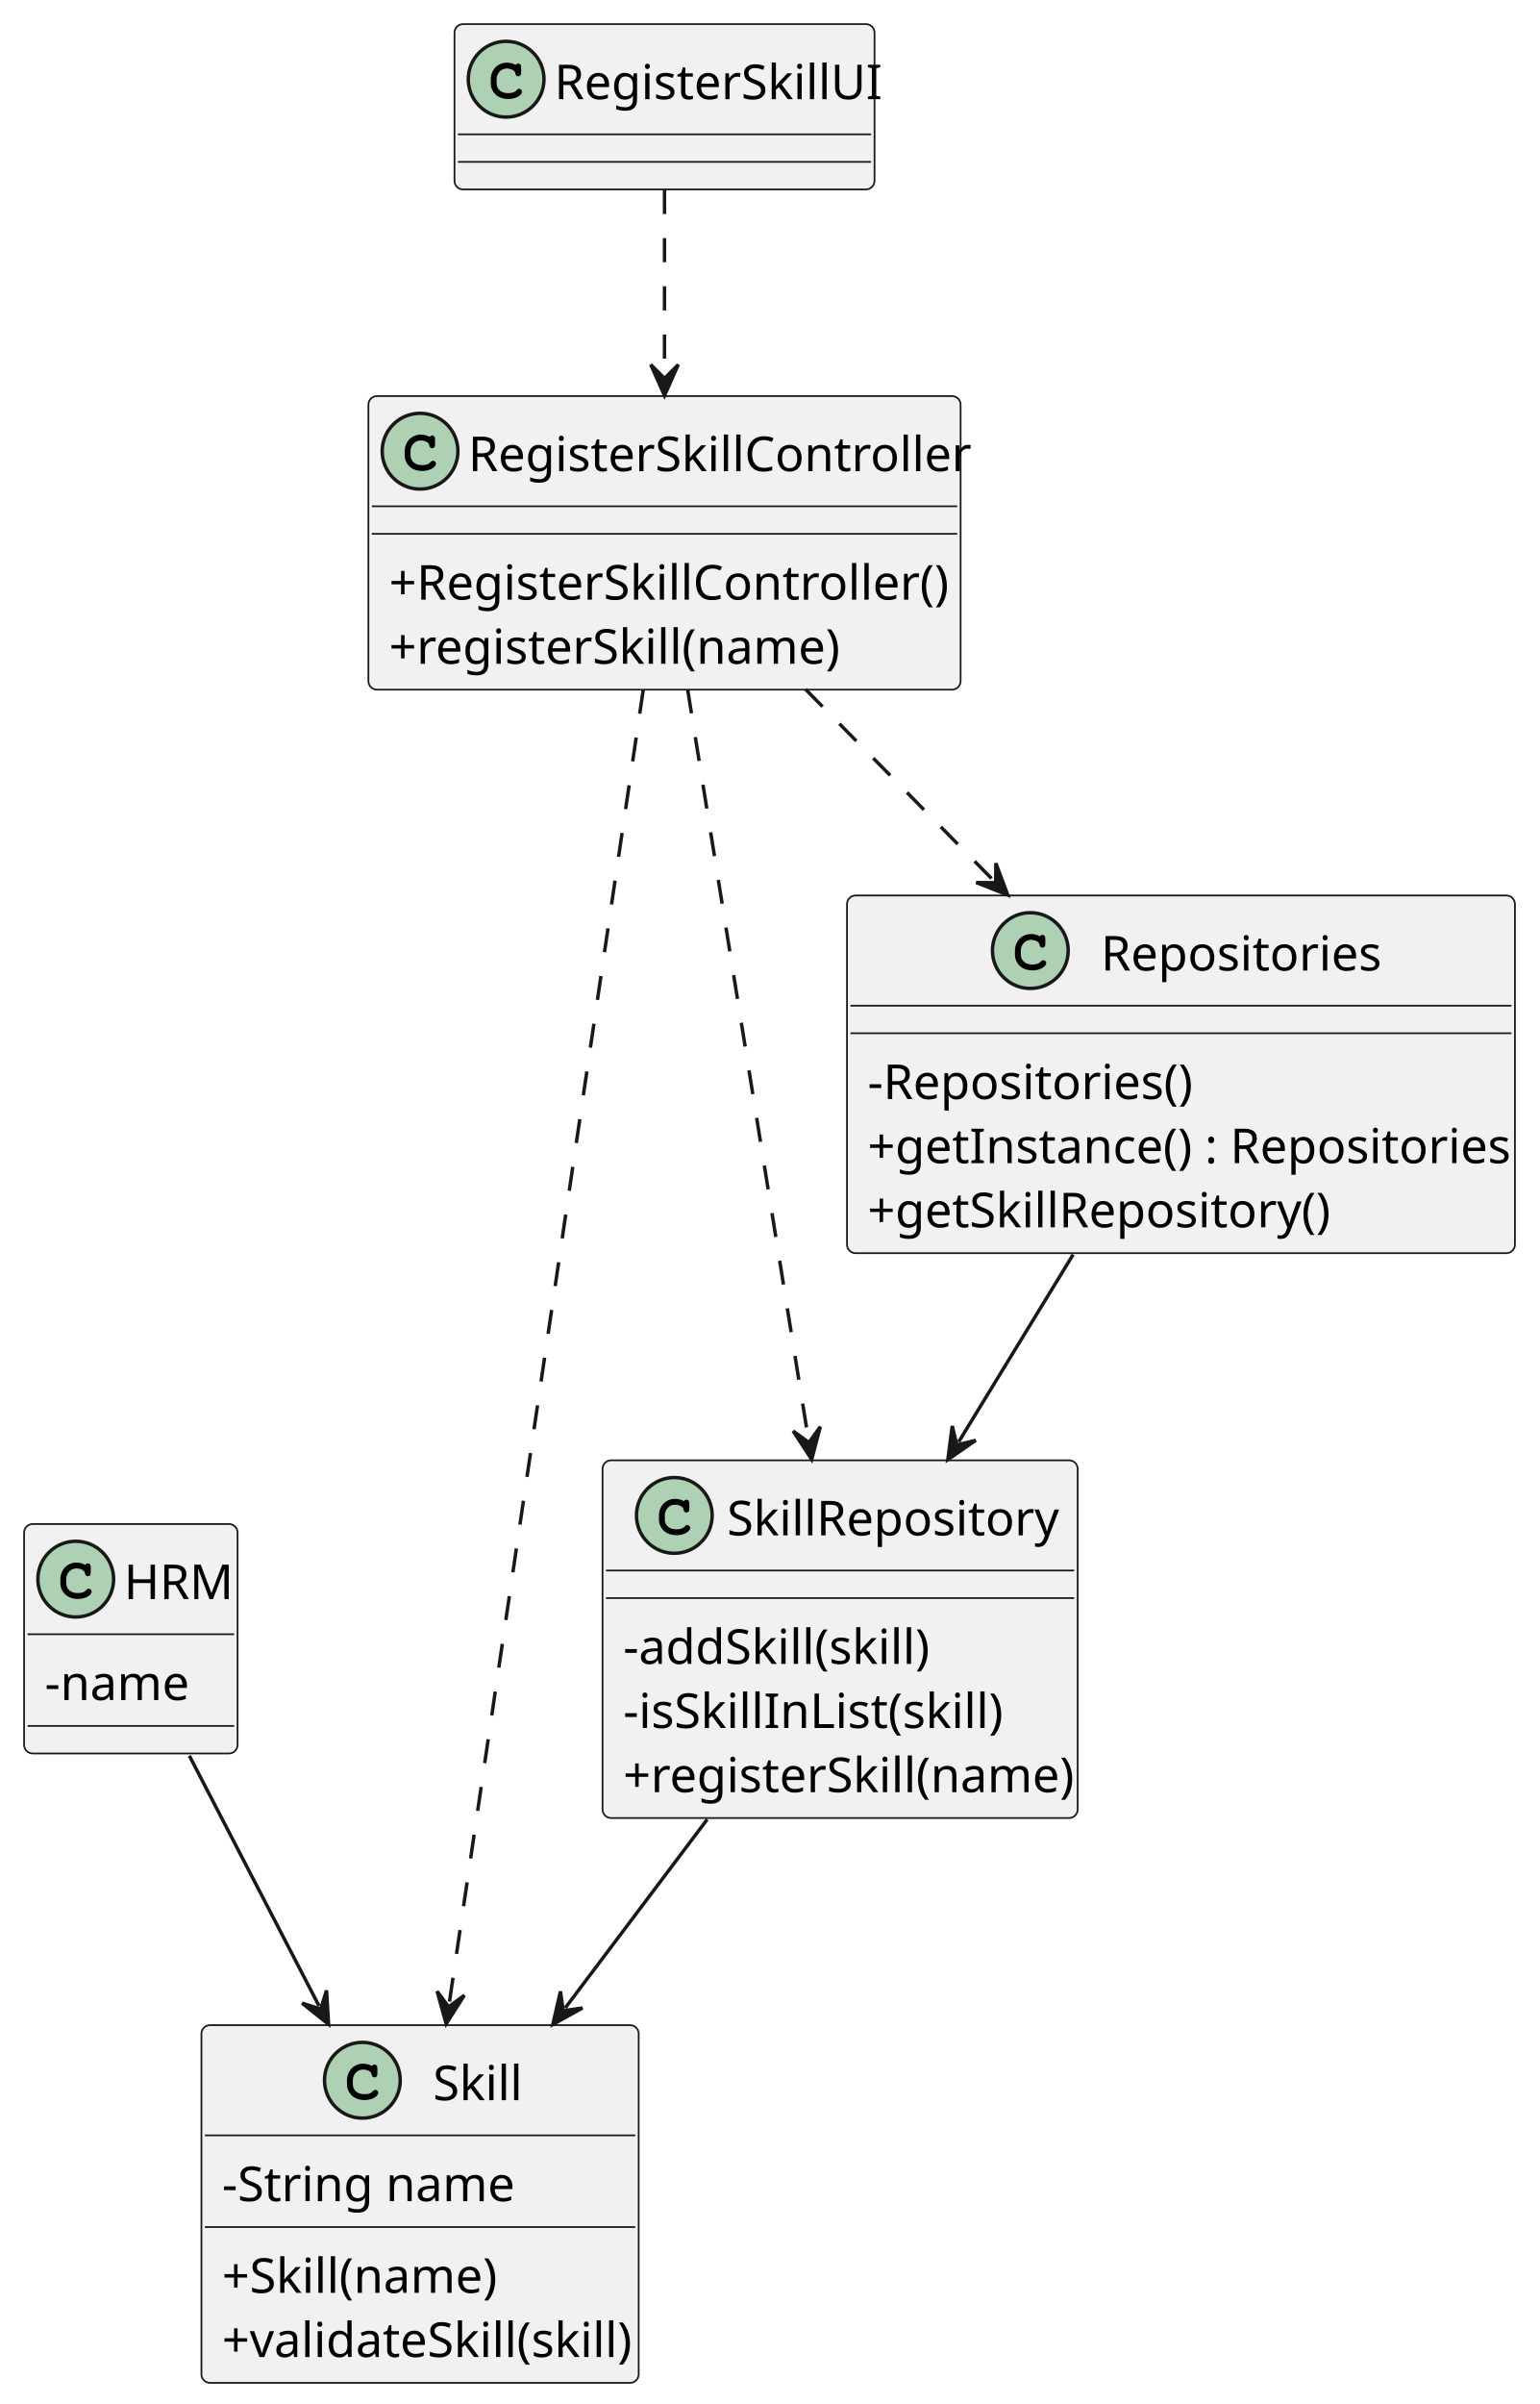
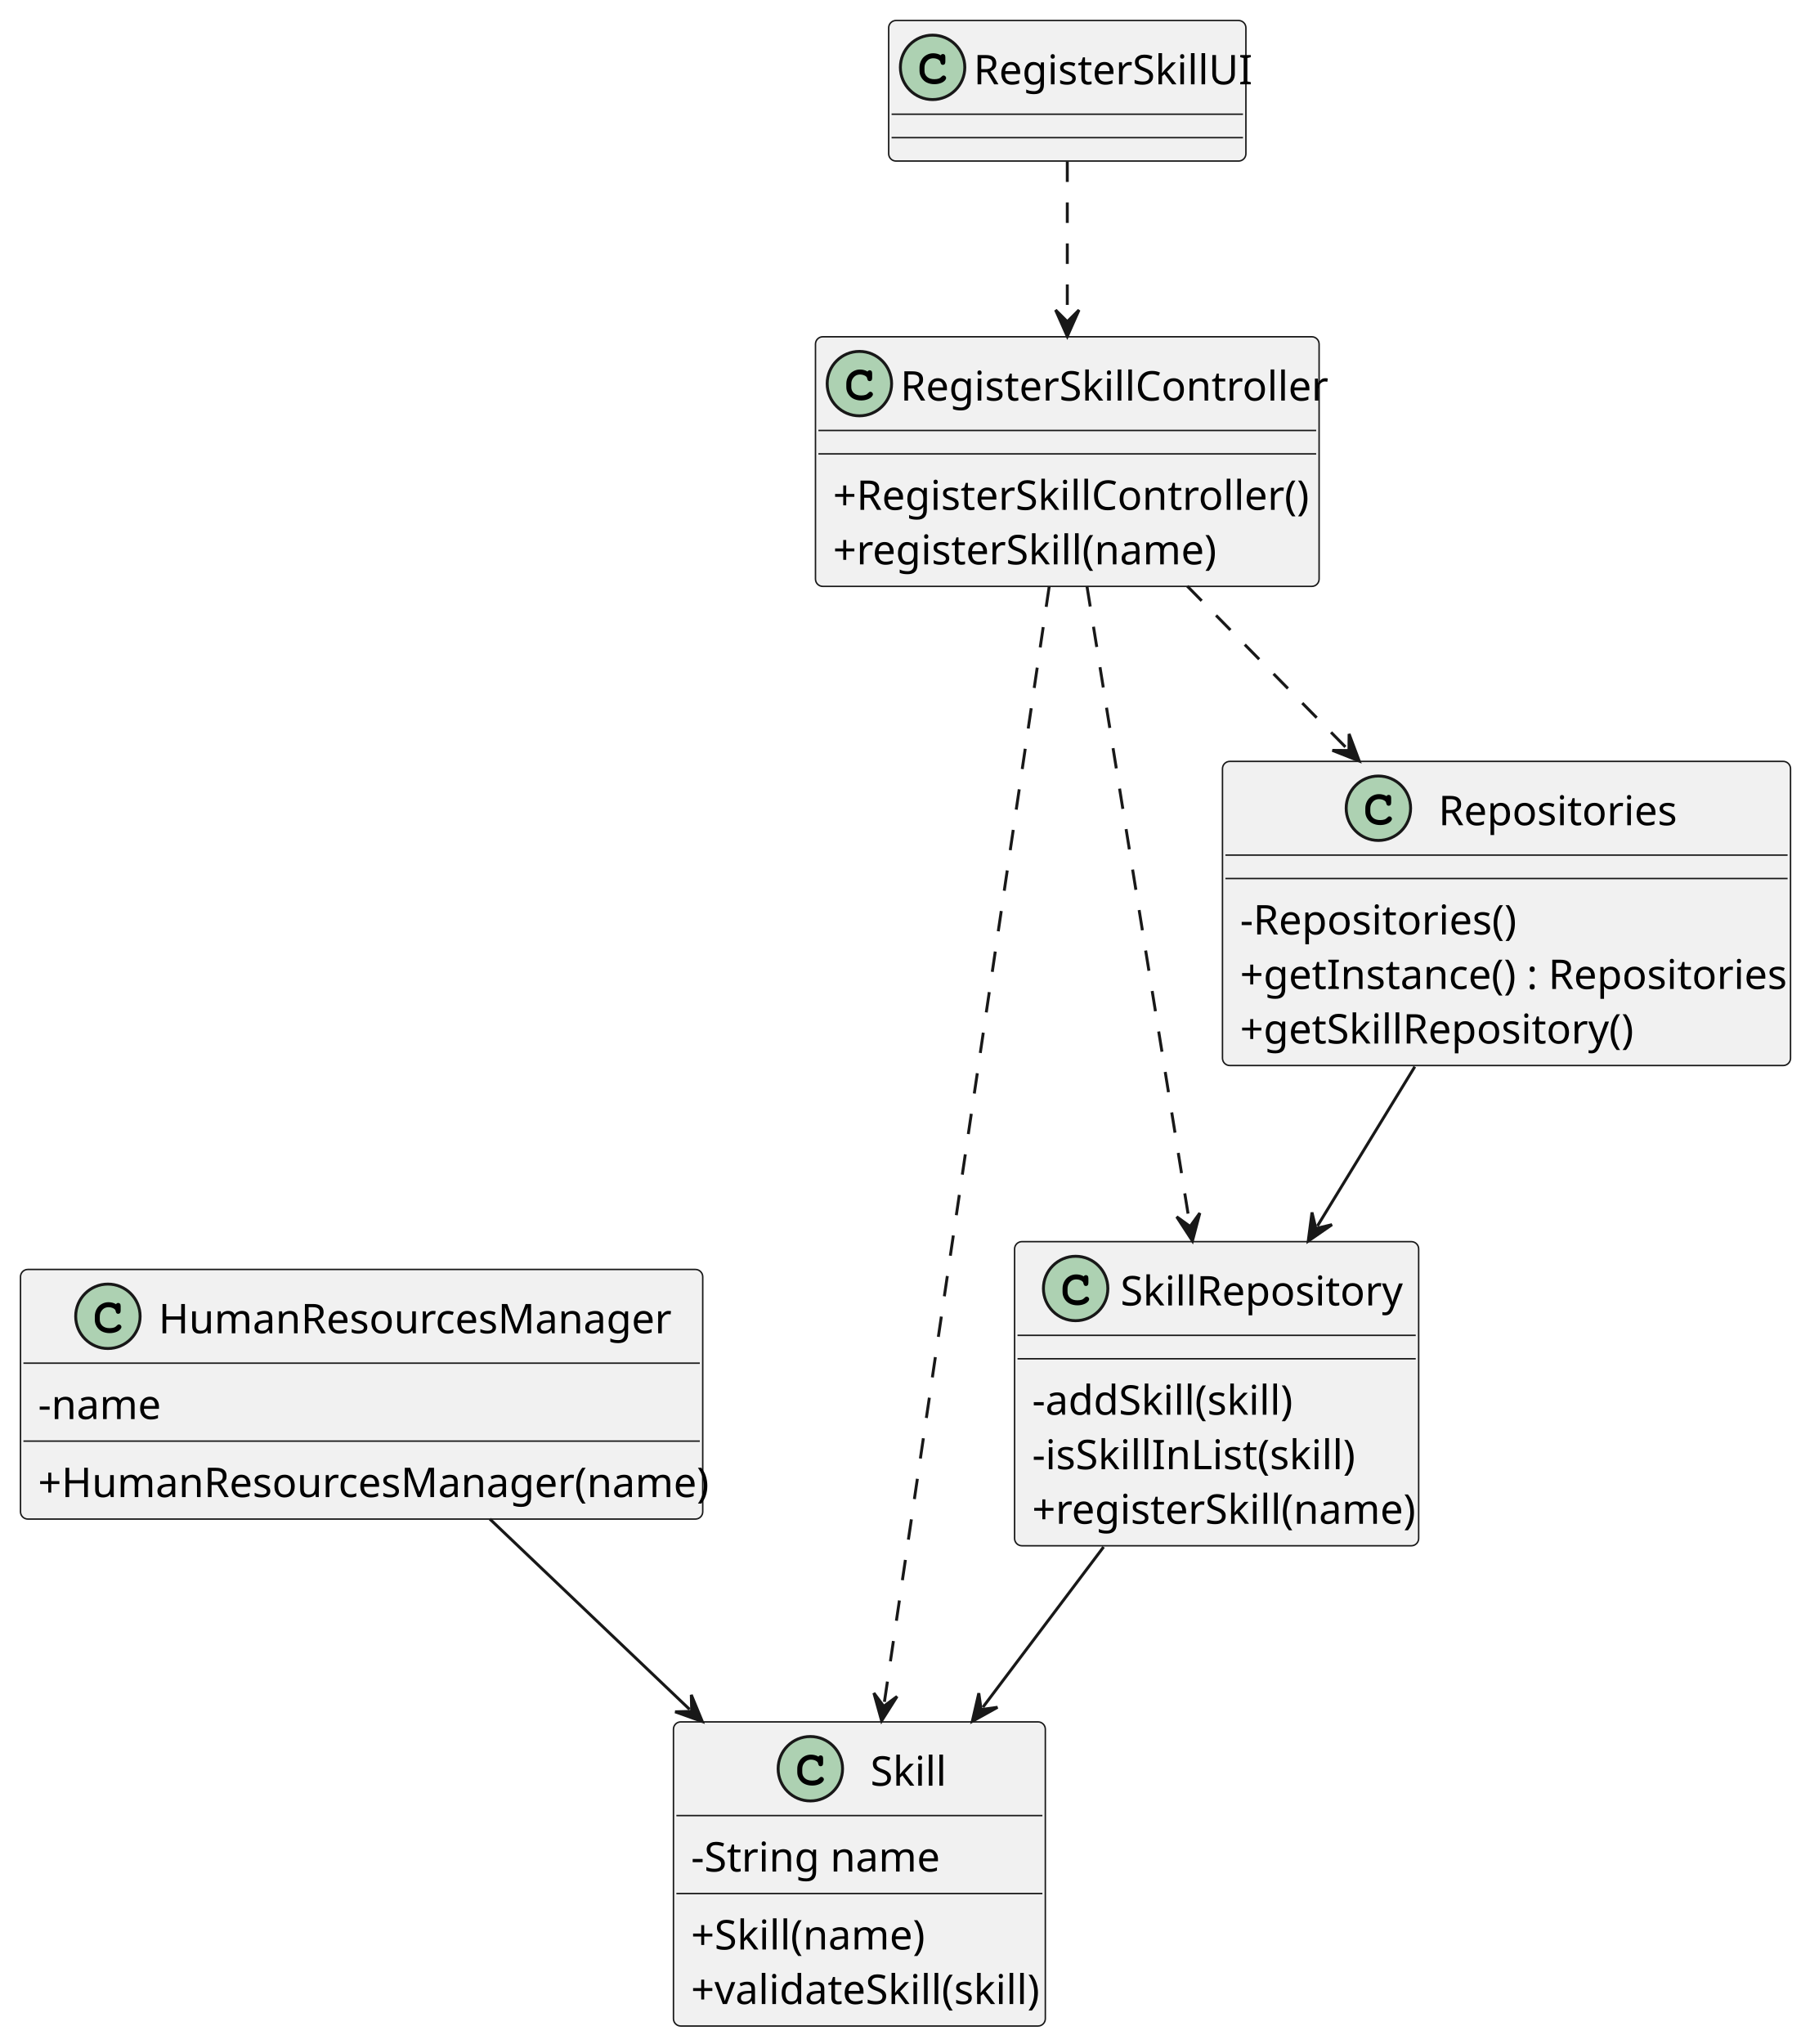
- <svg xmlns="http://www.w3.org/2000/svg" contentStyleType="text/css" height="698px" preserveAspectRatio="none" style="width:447px;height:698px;background:#FFFFFF;" version="1.1" viewBox="0 0 447 698" width="447px" zoomAndPan="magnify">
+ <svg xmlns="http://www.w3.org/2000/svg" contentStyleType="text/css" height="698px" preserveAspectRatio="none" style="width:618px;height:698px;background:#FFFFFF;" version="1.1" viewBox="0 0 618 698" width="618px" zoomAndPan="magnify">
  <defs />
  <g>
    <g id="elem_Skill">
-       <rect codeLine="9" fill="#F1F1F1" height="103.863" id="Skill" rx="2.5" ry="2.5" style="stroke:#181818;stroke-width:0.5;" width="127" x="58.5" y="588" />
-       <ellipse cx="105.25" cy="604" fill="#ADD1B2" rx="11" ry="11" style="stroke:#181818;stroke-width:1.0;" />
-       <path d="M108.016,599.875 Q108.172,599.656 108.359,599.547 Q108.547,599.438 108.766,599.438 Q109.141,599.438 109.375,599.703 Q109.609,599.953 109.609,600.562 L109.609,602.016 Q109.609,602.625 109.375,602.891 Q109.141,603.156 108.766,603.156 Q108.422,603.156 108.219,602.953 Q108.016,602.766 107.906,602.25 Q107.859,601.891 107.672,601.703 Q107.344,601.328 106.734,601.109 Q106.125,600.891 105.5,600.891 Q104.734,600.891 104.094,601.219 Q103.469,601.547 102.969,602.297 Q102.484,603.047 102.484,604.078 L102.484,605.172 Q102.484,606.406 103.375,607.234 Q104.266,608.047 105.859,608.047 Q106.797,608.047 107.453,607.797 Q107.844,607.641 108.266,607.203 Q108.531,606.938 108.672,606.859 Q108.828,606.781 109.031,606.781 Q109.359,606.781 109.609,607.047 Q109.875,607.297 109.875,607.641 Q109.875,607.984 109.531,608.391 Q109.031,608.969 108.234,609.297 Q107.156,609.75 105.859,609.75 Q104.344,609.75 103.141,609.125 Q102.156,608.625 101.469,607.562 Q100.781,606.484 100.781,605.203 L100.781,604.047 Q100.781,602.719 101.391,601.578 Q102.016,600.422 103.109,599.812 Q104.203,599.188 105.438,599.188 Q106.172,599.188 106.812,599.359 Q107.469,599.516 108.016,599.875 Z " fill="#000000" />
-       <text fill="#000000" font-family="sans-serif" font-size="14" lengthAdjust="spacing" textLength="25" x="125.75" y="609.797">Skill</text>
-       <line style="stroke:#181818;stroke-width:0.5;" x1="59.5" x2="184.5" y1="620" y2="620" />
-       <text fill="#000000" font-family="sans-serif" font-size="14" lengthAdjust="spacing" textLength="81" x="64.5" y="639.107">-String name</text>
-       <line style="stroke:#181818;stroke-width:0.5;" x1="59.5" x2="184.5" y1="646.621" y2="646.621" />
-       <text fill="#000000" font-family="sans-serif" font-size="14" lengthAdjust="spacing" textLength="78" x="64.5" y="665.729">+Skill(name)</text>
-       <text fill="#000000" font-family="sans-serif" font-size="14" lengthAdjust="spacing" textLength="115" x="64.5" y="684.35">+validateSkill(skill)</text>
+       <rect codeLine="9" fill="#F1F1F1" height="103.863" id="Skill" rx="2.5" ry="2.5" style="stroke:#181818;stroke-width:0.5;" width="127" x="230" y="588" />
+       <ellipse cx="276.75" cy="604" fill="#ADD1B2" rx="11" ry="11" style="stroke:#181818;stroke-width:1.0;" />
+       <path d="M279.516,599.875 Q279.672,599.656 279.859,599.547 Q280.047,599.438 280.266,599.438 Q280.641,599.438 280.875,599.703 Q281.109,599.953 281.109,600.562 L281.109,602.016 Q281.109,602.625 280.875,602.891 Q280.641,603.156 280.266,603.156 Q279.922,603.156 279.719,602.953 Q279.516,602.766 279.406,602.25 Q279.359,601.891 279.172,601.703 Q278.844,601.328 278.234,601.109 Q277.625,600.891 277,600.891 Q276.234,600.891 275.594,601.219 Q274.969,601.547 274.469,602.297 Q273.984,603.047 273.984,604.078 L273.984,605.172 Q273.984,606.406 274.875,607.234 Q275.766,608.047 277.359,608.047 Q278.297,608.047 278.953,607.797 Q279.344,607.641 279.766,607.203 Q280.031,606.938 280.172,606.859 Q280.328,606.781 280.531,606.781 Q280.859,606.781 281.109,607.047 Q281.375,607.297 281.375,607.641 Q281.375,607.984 281.031,608.391 Q280.531,608.969 279.734,609.297 Q278.656,609.75 277.359,609.75 Q275.844,609.75 274.641,609.125 Q273.656,608.625 272.969,607.562 Q272.281,606.484 272.281,605.203 L272.281,604.047 Q272.281,602.719 272.891,601.578 Q273.516,600.422 274.609,599.812 Q275.703,599.188 276.938,599.188 Q277.672,599.188 278.312,599.359 Q278.969,599.516 279.516,599.875 Z " fill="#000000" />
+       <text fill="#000000" font-family="sans-serif" font-size="14" lengthAdjust="spacing" textLength="25" x="297.25" y="609.797">Skill</text>
+       <line style="stroke:#181818;stroke-width:0.5;" x1="231" x2="356" y1="620" y2="620" />
+       <text fill="#000000" font-family="sans-serif" font-size="14" lengthAdjust="spacing" textLength="81" x="236" y="639.107">-String name</text>
+       <line style="stroke:#181818;stroke-width:0.5;" x1="231" x2="356" y1="646.621" y2="646.621" />
+       <text fill="#000000" font-family="sans-serif" font-size="14" lengthAdjust="spacing" textLength="78" x="236" y="665.729">+Skill(name)</text>
+       <text fill="#000000" font-family="sans-serif" font-size="14" lengthAdjust="spacing" textLength="115" x="236" y="684.35">+validateSkill(skill)</text>
    </g>
-     <g id="elem_HRM">
-       <rect codeLine="16" fill="#F1F1F1" height="66.621" id="HRM" rx="2.5" ry="2.5" style="stroke:#181818;stroke-width:0.5;" width="62" x="7" y="442.5" />
-       <ellipse cx="22" cy="458.5" fill="#ADD1B2" rx="11" ry="11" style="stroke:#181818;stroke-width:1.0;" />
-       <path d="M24.766,454.375 Q24.922,454.156 25.109,454.047 Q25.297,453.938 25.516,453.938 Q25.891,453.938 26.125,454.203 Q26.359,454.453 26.359,455.062 L26.359,456.516 Q26.359,457.125 26.125,457.391 Q25.891,457.656 25.516,457.656 Q25.172,457.656 24.969,457.453 Q24.766,457.266 24.656,456.75 Q24.609,456.391 24.422,456.203 Q24.094,455.828 23.484,455.609 Q22.875,455.391 22.25,455.391 Q21.484,455.391 20.844,455.719 Q20.219,456.047 19.719,456.797 Q19.234,457.547 19.234,458.578 L19.234,459.672 Q19.234,460.906 20.125,461.734 Q21.016,462.547 22.609,462.547 Q23.547,462.547 24.203,462.297 Q24.594,462.141 25.016,461.703 Q25.281,461.438 25.422,461.359 Q25.578,461.281 25.781,461.281 Q26.109,461.281 26.359,461.547 Q26.625,461.797 26.625,462.141 Q26.625,462.484 26.281,462.891 Q25.781,463.469 24.984,463.797 Q23.906,464.25 22.609,464.25 Q21.094,464.25 19.891,463.625 Q18.906,463.125 18.219,462.062 Q17.531,460.984 17.531,459.703 L17.531,458.547 Q17.531,457.219 18.141,456.078 Q18.766,454.922 19.859,454.312 Q20.953,453.688 22.188,453.688 Q22.922,453.688 23.562,453.859 Q24.219,454.016 24.766,454.375 Z " fill="#000000" />
-       <text fill="#000000" font-family="sans-serif" font-size="14" lengthAdjust="spacing" textLength="30" x="36" y="464.297">HRM</text>
-       <line style="stroke:#181818;stroke-width:0.5;" x1="8" x2="68" y1="474.5" y2="474.5" />
-       <text fill="#000000" font-family="sans-serif" font-size="14" lengthAdjust="spacing" textLength="40" x="13" y="493.607">-name</text>
-       <line style="stroke:#181818;stroke-width:0.5;" x1="8" x2="68" y1="501.121" y2="501.121" />
+     <g id="elem_HumanResourcesManager">
+       <rect codeLine="16" fill="#F1F1F1" height="85.242" id="HumanResourcesManager" rx="2.5" ry="2.5" style="stroke:#181818;stroke-width:0.5;" width="233" x="7" y="433.5" />
+       <ellipse cx="36.85" cy="449.5" fill="#ADD1B2" rx="11" ry="11" style="stroke:#181818;stroke-width:1.0;" />
+       <path d="M39.616,445.375 Q39.772,445.156 39.959,445.047 Q40.147,444.938 40.366,444.938 Q40.741,444.938 40.975,445.203 Q41.209,445.453 41.209,446.062 L41.209,447.516 Q41.209,448.125 40.975,448.391 Q40.741,448.656 40.366,448.656 Q40.022,448.656 39.819,448.453 Q39.616,448.266 39.506,447.75 Q39.459,447.391 39.272,447.203 Q38.944,446.828 38.334,446.609 Q37.725,446.391 37.1,446.391 Q36.334,446.391 35.694,446.719 Q35.069,447.047 34.569,447.797 Q34.084,448.547 34.084,449.578 L34.084,450.672 Q34.084,451.906 34.975,452.734 Q35.866,453.547 37.459,453.547 Q38.397,453.547 39.053,453.297 Q39.444,453.141 39.866,452.703 Q40.131,452.438 40.272,452.359 Q40.428,452.281 40.631,452.281 Q40.959,452.281 41.209,452.547 Q41.475,452.797 41.475,453.141 Q41.475,453.484 41.131,453.891 Q40.631,454.469 39.834,454.797 Q38.756,455.25 37.459,455.25 Q35.944,455.25 34.741,454.625 Q33.756,454.125 33.069,453.062 Q32.381,451.984 32.381,450.703 L32.381,449.547 Q32.381,448.219 32.991,447.078 Q33.616,445.922 34.709,445.312 Q35.803,444.688 37.038,444.688 Q37.772,444.688 38.413,444.859 Q39.069,445.016 39.616,445.375 Z " fill="#000000" />
+       <text fill="#000000" font-family="sans-serif" font-size="14" lengthAdjust="spacing" textLength="168" x="54.15" y="455.297">HumanResourcesManager</text>
+       <line style="stroke:#181818;stroke-width:0.5;" x1="8" x2="239" y1="465.5" y2="465.5" />
+       <text fill="#000000" font-family="sans-serif" font-size="14" lengthAdjust="spacing" textLength="40" x="13" y="484.607">-name</text>
+       <line style="stroke:#181818;stroke-width:0.5;" x1="8" x2="239" y1="492.121" y2="492.121" />
+       <text fill="#000000" font-family="sans-serif" font-size="14" lengthAdjust="spacing" textLength="221" x="13" y="511.228">+HumanResourcesManager(name)</text>
    </g>
    <g id="elem_SkillRepository">
-       <rect codeLine="20" fill="#F1F1F1" height="103.863" id="SkillRepository" rx="2.5" ry="2.5" style="stroke:#181818;stroke-width:0.5;" width="138" x="175" y="424" />
-       <ellipse cx="195.85" cy="440" fill="#ADD1B2" rx="11" ry="11" style="stroke:#181818;stroke-width:1.0;" />
-       <path d="M198.616,435.875 Q198.772,435.656 198.959,435.547 Q199.147,435.438 199.366,435.438 Q199.741,435.438 199.975,435.703 Q200.209,435.953 200.209,436.562 L200.209,438.016 Q200.209,438.625 199.975,438.891 Q199.741,439.156 199.366,439.156 Q199.022,439.156 198.819,438.953 Q198.616,438.766 198.506,438.25 Q198.459,437.891 198.272,437.703 Q197.944,437.328 197.334,437.109 Q196.725,436.891 196.1,436.891 Q195.334,436.891 194.694,437.219 Q194.069,437.547 193.569,438.297 Q193.084,439.047 193.084,440.078 L193.084,441.172 Q193.084,442.406 193.975,443.234 Q194.866,444.047 196.459,444.047 Q197.397,444.047 198.053,443.797 Q198.444,443.641 198.866,443.203 Q199.131,442.938 199.272,442.859 Q199.428,442.781 199.631,442.781 Q199.959,442.781 200.209,443.047 Q200.475,443.297 200.475,443.641 Q200.475,443.984 200.131,444.391 Q199.631,444.969 198.834,445.297 Q197.756,445.75 196.459,445.75 Q194.944,445.75 193.741,445.125 Q192.756,444.625 192.069,443.562 Q191.381,442.484 191.381,441.203 L191.381,440.047 Q191.381,438.719 191.991,437.578 Q192.616,436.422 193.709,435.812 Q194.803,435.188 196.037,435.188 Q196.772,435.188 197.412,435.359 Q198.069,435.516 198.616,435.875 Z " fill="#000000" />
-       <text fill="#000000" font-family="sans-serif" font-size="14" lengthAdjust="spacing" textLength="93" x="211.15" y="445.797">SkillRepository</text>
-       <line style="stroke:#181818;stroke-width:0.5;" x1="176" x2="312" y1="456" y2="456" />
-       <line style="stroke:#181818;stroke-width:0.5;" x1="176" x2="312" y1="464" y2="464" />
-       <text fill="#000000" font-family="sans-serif" font-size="14" lengthAdjust="spacing" textLength="87" x="181" y="483.107">-addSkill(skill)</text>
-       <text fill="#000000" font-family="sans-serif" font-size="14" lengthAdjust="spacing" textLength="106" x="181" y="501.728">-isSkillInList(skill)</text>
-       <text fill="#000000" font-family="sans-serif" font-size="14" lengthAdjust="spacing" textLength="126" x="181" y="520.35">+registerSkill(name)</text>
+       <rect codeLine="21" fill="#F1F1F1" height="103.863" id="SkillRepository" rx="2.5" ry="2.5" style="stroke:#181818;stroke-width:0.5;" width="138" x="346.5" y="424" />
+       <ellipse cx="367.35" cy="440" fill="#ADD1B2" rx="11" ry="11" style="stroke:#181818;stroke-width:1.0;" />
+       <path d="M370.116,435.875 Q370.272,435.656 370.459,435.547 Q370.647,435.438 370.866,435.438 Q371.241,435.438 371.475,435.703 Q371.709,435.953 371.709,436.562 L371.709,438.016 Q371.709,438.625 371.475,438.891 Q371.241,439.156 370.866,439.156 Q370.522,439.156 370.319,438.953 Q370.116,438.766 370.006,438.25 Q369.959,437.891 369.772,437.703 Q369.444,437.328 368.834,437.109 Q368.225,436.891 367.6,436.891 Q366.834,436.891 366.194,437.219 Q365.569,437.547 365.069,438.297 Q364.584,439.047 364.584,440.078 L364.584,441.172 Q364.584,442.406 365.475,443.234 Q366.366,444.047 367.959,444.047 Q368.897,444.047 369.553,443.797 Q369.944,443.641 370.366,443.203 Q370.631,442.938 370.772,442.859 Q370.928,442.781 371.131,442.781 Q371.459,442.781 371.709,443.047 Q371.975,443.297 371.975,443.641 Q371.975,443.984 371.631,444.391 Q371.131,444.969 370.334,445.297 Q369.256,445.75 367.959,445.75 Q366.444,445.75 365.241,445.125 Q364.256,444.625 363.569,443.562 Q362.881,442.484 362.881,441.203 L362.881,440.047 Q362.881,438.719 363.491,437.578 Q364.116,436.422 365.209,435.812 Q366.303,435.188 367.538,435.188 Q368.272,435.188 368.913,435.359 Q369.569,435.516 370.116,435.875 Z " fill="#000000" />
+       <text fill="#000000" font-family="sans-serif" font-size="14" lengthAdjust="spacing" textLength="93" x="382.65" y="445.797">SkillRepository</text>
+       <line style="stroke:#181818;stroke-width:0.5;" x1="347.5" x2="483.5" y1="456" y2="456" />
+       <line style="stroke:#181818;stroke-width:0.5;" x1="347.5" x2="483.5" y1="464" y2="464" />
+       <text fill="#000000" font-family="sans-serif" font-size="14" lengthAdjust="spacing" textLength="87" x="352.5" y="483.107">-addSkill(skill)</text>
+       <text fill="#000000" font-family="sans-serif" font-size="14" lengthAdjust="spacing" textLength="106" x="352.5" y="501.728">-isSkillInList(skill)</text>
+       <text fill="#000000" font-family="sans-serif" font-size="14" lengthAdjust="spacing" textLength="126" x="352.5" y="520.35">+registerSkill(name)</text>
    </g>
    <g id="elem_Repositories">
-       <rect codeLine="26" fill="#F1F1F1" height="103.863" id="Repositories" rx="2.5" ry="2.5" style="stroke:#181818;stroke-width:0.5;" width="194" x="246" y="260" />
-       <ellipse cx="299.25" cy="276" fill="#ADD1B2" rx="11" ry="11" style="stroke:#181818;stroke-width:1.0;" />
-       <path d="M302.016,271.875 Q302.172,271.656 302.359,271.547 Q302.547,271.438 302.766,271.438 Q303.141,271.438 303.375,271.703 Q303.609,271.953 303.609,272.562 L303.609,274.016 Q303.609,274.625 303.375,274.891 Q303.141,275.156 302.766,275.156 Q302.422,275.156 302.219,274.953 Q302.016,274.766 301.906,274.25 Q301.859,273.891 301.672,273.703 Q301.344,273.328 300.734,273.109 Q300.125,272.891 299.5,272.891 Q298.734,272.891 298.094,273.219 Q297.469,273.547 296.969,274.297 Q296.484,275.047 296.484,276.078 L296.484,277.172 Q296.484,278.406 297.375,279.234 Q298.266,280.047 299.859,280.047 Q300.797,280.047 301.453,279.797 Q301.844,279.641 302.266,279.203 Q302.531,278.938 302.672,278.859 Q302.828,278.781 303.031,278.781 Q303.359,278.781 303.609,279.047 Q303.875,279.297 303.875,279.641 Q303.875,279.984 303.531,280.391 Q303.031,280.969 302.234,281.297 Q301.156,281.75 299.859,281.75 Q298.344,281.75 297.141,281.125 Q296.156,280.625 295.469,279.562 Q294.781,278.484 294.781,277.203 L294.781,276.047 Q294.781,274.719 295.391,273.578 Q296.016,272.422 297.109,271.812 Q298.203,271.188 299.438,271.188 Q300.172,271.188 300.812,271.359 Q301.469,271.516 302.016,271.875 Z " fill="#000000" />
-       <text fill="#000000" font-family="sans-serif" font-size="14" lengthAdjust="spacing" textLength="79" x="319.75" y="281.797">Repositories</text>
-       <line style="stroke:#181818;stroke-width:0.5;" x1="247" x2="439" y1="292" y2="292" />
-       <line style="stroke:#181818;stroke-width:0.5;" x1="247" x2="439" y1="300" y2="300" />
-       <text fill="#000000" font-family="sans-serif" font-size="14" lengthAdjust="spacing" textLength="94" x="252" y="319.107">-Repositories()</text>
-       <text fill="#000000" font-family="sans-serif" font-size="14" lengthAdjust="spacing" textLength="182" x="252" y="337.728">+getInstance() : Repositories</text>
-       <text fill="#000000" font-family="sans-serif" font-size="14" lengthAdjust="spacing" textLength="131" x="252" y="356.35">+getSkillRepository()</text>
+       <rect codeLine="27" fill="#F1F1F1" height="103.863" id="Repositories" rx="2.5" ry="2.5" style="stroke:#181818;stroke-width:0.5;" width="194" x="417.5" y="260" />
+       <ellipse cx="470.75" cy="276" fill="#ADD1B2" rx="11" ry="11" style="stroke:#181818;stroke-width:1.0;" />
+       <path d="M473.516,271.875 Q473.672,271.656 473.859,271.547 Q474.047,271.438 474.266,271.438 Q474.641,271.438 474.875,271.703 Q475.109,271.953 475.109,272.562 L475.109,274.016 Q475.109,274.625 474.875,274.891 Q474.641,275.156 474.266,275.156 Q473.922,275.156 473.719,274.953 Q473.516,274.766 473.406,274.25 Q473.359,273.891 473.172,273.703 Q472.844,273.328 472.234,273.109 Q471.625,272.891 471,272.891 Q470.234,272.891 469.594,273.219 Q468.969,273.547 468.469,274.297 Q467.984,275.047 467.984,276.078 L467.984,277.172 Q467.984,278.406 468.875,279.234 Q469.766,280.047 471.359,280.047 Q472.297,280.047 472.953,279.797 Q473.344,279.641 473.766,279.203 Q474.031,278.938 474.172,278.859 Q474.328,278.781 474.531,278.781 Q474.859,278.781 475.109,279.047 Q475.375,279.297 475.375,279.641 Q475.375,279.984 475.031,280.391 Q474.531,280.969 473.734,281.297 Q472.656,281.75 471.359,281.75 Q469.844,281.75 468.641,281.125 Q467.656,280.625 466.969,279.562 Q466.281,278.484 466.281,277.203 L466.281,276.047 Q466.281,274.719 466.891,273.578 Q467.516,272.422 468.609,271.812 Q469.703,271.188 470.938,271.188 Q471.672,271.188 472.312,271.359 Q472.969,271.516 473.516,271.875 Z " fill="#000000" />
+       <text fill="#000000" font-family="sans-serif" font-size="14" lengthAdjust="spacing" textLength="79" x="491.25" y="281.797">Repositories</text>
+       <line style="stroke:#181818;stroke-width:0.5;" x1="418.5" x2="610.5" y1="292" y2="292" />
+       <line style="stroke:#181818;stroke-width:0.5;" x1="418.5" x2="610.5" y1="300" y2="300" />
+       <text fill="#000000" font-family="sans-serif" font-size="14" lengthAdjust="spacing" textLength="94" x="423.5" y="319.107">-Repositories()</text>
+       <text fill="#000000" font-family="sans-serif" font-size="14" lengthAdjust="spacing" textLength="182" x="423.5" y="337.728">+getInstance() : Repositories</text>
+       <text fill="#000000" font-family="sans-serif" font-size="14" lengthAdjust="spacing" textLength="131" x="423.5" y="356.35">+getSkillRepository()</text>
    </g>
    <g id="elem_RegisterSkillController">
-       <rect codeLine="32" fill="#F1F1F1" height="85.242" id="RegisterSkillController" rx="2.5" ry="2.5" style="stroke:#181818;stroke-width:0.5;" width="172" x="107" y="115" />
-       <ellipse cx="122" cy="131" fill="#ADD1B2" rx="11" ry="11" style="stroke:#181818;stroke-width:1.0;" />
-       <path d="M124.766,126.875 Q124.922,126.656 125.109,126.547 Q125.297,126.438 125.516,126.438 Q125.891,126.438 126.125,126.703 Q126.359,126.953 126.359,127.562 L126.359,129.016 Q126.359,129.625 126.125,129.891 Q125.891,130.156 125.516,130.156 Q125.172,130.156 124.969,129.953 Q124.766,129.766 124.656,129.25 Q124.609,128.891 124.422,128.703 Q124.094,128.328 123.484,128.109 Q122.875,127.891 122.25,127.891 Q121.484,127.891 120.844,128.219 Q120.219,128.547 119.719,129.297 Q119.234,130.047 119.234,131.078 L119.234,132.172 Q119.234,133.406 120.125,134.234 Q121.016,135.047 122.609,135.047 Q123.547,135.047 124.203,134.797 Q124.594,134.641 125.016,134.203 Q125.281,133.938 125.422,133.859 Q125.578,133.781 125.781,133.781 Q126.109,133.781 126.359,134.047 Q126.625,134.297 126.625,134.641 Q126.625,134.984 126.281,135.391 Q125.781,135.969 124.984,136.297 Q123.906,136.75 122.609,136.75 Q121.094,136.75 119.891,136.125 Q118.906,135.625 118.219,134.562 Q117.531,133.484 117.531,132.203 L117.531,131.047 Q117.531,129.719 118.141,128.578 Q118.766,127.422 119.859,126.812 Q120.953,126.188 122.188,126.188 Q122.922,126.188 123.562,126.359 Q124.219,126.516 124.766,126.875 Z " fill="#000000" />
-       <text fill="#000000" font-family="sans-serif" font-size="14" lengthAdjust="spacing" textLength="140" x="136" y="136.797">RegisterSkillController</text>
-       <line style="stroke:#181818;stroke-width:0.5;" x1="108" x2="278" y1="147" y2="147" />
-       <line style="stroke:#181818;stroke-width:0.5;" x1="108" x2="278" y1="155" y2="155" />
-       <text fill="#000000" font-family="sans-serif" font-size="14" lengthAdjust="spacing" textLength="158" x="113" y="174.107">+RegisterSkillController()</text>
-       <text fill="#000000" font-family="sans-serif" font-size="14" lengthAdjust="spacing" textLength="126" x="113" y="192.728">+registerSkill(name)</text>
+       <rect codeLine="33" fill="#F1F1F1" height="85.242" id="RegisterSkillController" rx="2.5" ry="2.5" style="stroke:#181818;stroke-width:0.5;" width="172" x="278.5" y="115" />
+       <ellipse cx="293.5" cy="131" fill="#ADD1B2" rx="11" ry="11" style="stroke:#181818;stroke-width:1.0;" />
+       <path d="M296.266,126.875 Q296.422,126.656 296.609,126.547 Q296.797,126.438 297.016,126.438 Q297.391,126.438 297.625,126.703 Q297.859,126.953 297.859,127.562 L297.859,129.016 Q297.859,129.625 297.625,129.891 Q297.391,130.156 297.016,130.156 Q296.672,130.156 296.469,129.953 Q296.266,129.766 296.156,129.25 Q296.109,128.891 295.922,128.703 Q295.594,128.328 294.984,128.109 Q294.375,127.891 293.75,127.891 Q292.984,127.891 292.344,128.219 Q291.719,128.547 291.219,129.297 Q290.734,130.047 290.734,131.078 L290.734,132.172 Q290.734,133.406 291.625,134.234 Q292.516,135.047 294.109,135.047 Q295.047,135.047 295.703,134.797 Q296.094,134.641 296.516,134.203 Q296.781,133.938 296.922,133.859 Q297.078,133.781 297.281,133.781 Q297.609,133.781 297.859,134.047 Q298.125,134.297 298.125,134.641 Q298.125,134.984 297.781,135.391 Q297.281,135.969 296.484,136.297 Q295.406,136.75 294.109,136.75 Q292.594,136.75 291.391,136.125 Q290.406,135.625 289.719,134.562 Q289.031,133.484 289.031,132.203 L289.031,131.047 Q289.031,129.719 289.641,128.578 Q290.266,127.422 291.359,126.812 Q292.453,126.188 293.688,126.188 Q294.422,126.188 295.062,126.359 Q295.719,126.516 296.266,126.875 Z " fill="#000000" />
+       <text fill="#000000" font-family="sans-serif" font-size="14" lengthAdjust="spacing" textLength="140" x="307.5" y="136.797">RegisterSkillController</text>
+       <line style="stroke:#181818;stroke-width:0.5;" x1="279.5" x2="449.5" y1="147" y2="147" />
+       <line style="stroke:#181818;stroke-width:0.5;" x1="279.5" x2="449.5" y1="155" y2="155" />
+       <text fill="#000000" font-family="sans-serif" font-size="14" lengthAdjust="spacing" textLength="158" x="284.5" y="174.107">+RegisterSkillController()</text>
+       <text fill="#000000" font-family="sans-serif" font-size="14" lengthAdjust="spacing" textLength="126" x="284.5" y="192.728">+registerSkill(name)</text>
    </g>
    <g id="elem_RegisterSkillUI">
-       <rect codeLine="37" fill="#F1F1F1" height="48" id="RegisterSkillUI" rx="2.5" ry="2.5" style="stroke:#181818;stroke-width:0.5;" width="122" x="132" y="7" />
-       <ellipse cx="147" cy="23" fill="#ADD1B2" rx="11" ry="11" style="stroke:#181818;stroke-width:1.0;" />
-       <path d="M149.766,18.875 Q149.922,18.656 150.109,18.547 Q150.297,18.438 150.516,18.438 Q150.891,18.438 151.125,18.703 Q151.359,18.953 151.359,19.562 L151.359,21.016 Q151.359,21.625 151.125,21.891 Q150.891,22.156 150.516,22.156 Q150.172,22.156 149.969,21.953 Q149.766,21.766 149.656,21.25 Q149.609,20.891 149.422,20.703 Q149.094,20.328 148.484,20.109 Q147.875,19.891 147.25,19.891 Q146.484,19.891 145.844,20.219 Q145.219,20.547 144.719,21.297 Q144.234,22.047 144.234,23.078 L144.234,24.172 Q144.234,25.406 145.125,26.234 Q146.016,27.047 147.609,27.047 Q148.547,27.047 149.203,26.797 Q149.594,26.641 150.016,26.203 Q150.281,25.938 150.422,25.859 Q150.578,25.781 150.781,25.781 Q151.109,25.781 151.359,26.047 Q151.625,26.297 151.625,26.641 Q151.625,26.984 151.281,27.391 Q150.781,27.969 149.984,28.297 Q148.906,28.75 147.609,28.75 Q146.094,28.75 144.891,28.125 Q143.906,27.625 143.219,26.562 Q142.531,25.484 142.531,24.203 L142.531,23.047 Q142.531,21.719 143.141,20.578 Q143.766,19.422 144.859,18.812 Q145.953,18.188 147.188,18.188 Q147.922,18.188 148.562,18.359 Q149.219,18.516 149.766,18.875 Z " fill="#000000" />
-       <text fill="#000000" font-family="sans-serif" font-size="14" lengthAdjust="spacing" textLength="90" x="161" y="28.797">RegisterSkillUI</text>
-       <line style="stroke:#181818;stroke-width:0.5;" x1="133" x2="253" y1="39" y2="39" />
-       <line style="stroke:#181818;stroke-width:0.5;" x1="133" x2="253" y1="47" y2="47" />
+       <rect codeLine="38" fill="#F1F1F1" height="48" id="RegisterSkillUI" rx="2.5" ry="2.5" style="stroke:#181818;stroke-width:0.5;" width="122" x="303.5" y="7" />
+       <ellipse cx="318.5" cy="23" fill="#ADD1B2" rx="11" ry="11" style="stroke:#181818;stroke-width:1.0;" />
+       <path d="M321.266,18.875 Q321.422,18.656 321.609,18.547 Q321.797,18.438 322.016,18.438 Q322.391,18.438 322.625,18.703 Q322.859,18.953 322.859,19.562 L322.859,21.016 Q322.859,21.625 322.625,21.891 Q322.391,22.156 322.016,22.156 Q321.672,22.156 321.469,21.953 Q321.266,21.766 321.156,21.25 Q321.109,20.891 320.922,20.703 Q320.594,20.328 319.984,20.109 Q319.375,19.891 318.75,19.891 Q317.984,19.891 317.344,20.219 Q316.719,20.547 316.219,21.297 Q315.734,22.047 315.734,23.078 L315.734,24.172 Q315.734,25.406 316.625,26.234 Q317.516,27.047 319.109,27.047 Q320.047,27.047 320.703,26.797 Q321.094,26.641 321.516,26.203 Q321.781,25.938 321.922,25.859 Q322.078,25.781 322.281,25.781 Q322.609,25.781 322.859,26.047 Q323.125,26.297 323.125,26.641 Q323.125,26.984 322.781,27.391 Q322.281,27.969 321.484,28.297 Q320.406,28.75 319.109,28.75 Q317.594,28.75 316.391,28.125 Q315.406,27.625 314.719,26.562 Q314.031,25.484 314.031,24.203 L314.031,23.047 Q314.031,21.719 314.641,20.578 Q315.266,19.422 316.359,18.812 Q317.453,18.188 318.688,18.188 Q319.422,18.188 320.062,18.359 Q320.719,18.516 321.266,18.875 Z " fill="#000000" />
+       <text fill="#000000" font-family="sans-serif" font-size="14" lengthAdjust="spacing" textLength="90" x="332.5" y="28.797">RegisterSkillUI</text>
+       <line style="stroke:#181818;stroke-width:0.5;" x1="304.5" x2="424.5" y1="39" y2="39" />
+       <line style="stroke:#181818;stroke-width:0.5;" x1="304.5" x2="424.5" y1="47" y2="47" />
    </g>
    <g id="link_RegisterSkillUI_RegisterSkillController">
-       <path codeLine="40" d="M193,55.13 C193,71.86 193,88.94 193,108.86 " fill="none" id="RegisterSkillUI-to-RegisterSkillController" style="stroke:#181818;stroke-width:1.0;stroke-dasharray:7.0,7.0;" />
-       <polygon fill="#181818" points="193,114.86,197,105.86,193,109.86,189,105.86,193,114.86" style="stroke:#181818;stroke-width:1.0;" />
+       <path codeLine="41" d="M364.5,55.13 C364.5,71.86 364.5,88.94 364.5,108.86 " fill="none" id="RegisterSkillUI-to-RegisterSkillController" style="stroke:#181818;stroke-width:1.0;stroke-dasharray:7.0,7.0;" />
+       <polygon fill="#181818" points="364.5,114.86,368.5,105.86,364.5,109.86,360.5,105.86,364.5,114.86" style="stroke:#181818;stroke-width:1.0;" />
    </g>
    <g id="link_RegisterSkillController_Repositories">
-       <path codeLine="41" d="M233.99,200.17 C252.12,218.6 269.403,236.172 288.493,255.582 " fill="none" id="RegisterSkillController-to-Repositories" style="stroke:#181818;stroke-width:1.0;stroke-dasharray:7.0,7.0;" />
-       <polygon fill="#181818" points="292.7,259.86,289.241,250.638,289.194,256.295,283.537,256.248,292.7,259.86" style="stroke:#181818;stroke-width:1.0;" />
+       <path codeLine="42" d="M405.49,200.17 C423.62,218.6 440.903,236.172 459.993,255.582 " fill="none" id="RegisterSkillController-to-Repositories" style="stroke:#181818;stroke-width:1.0;stroke-dasharray:7.0,7.0;" />
+       <polygon fill="#181818" points="464.2,259.86,460.741,250.638,460.694,256.295,455.037,256.248,464.2,259.86" style="stroke:#181818;stroke-width:1.0;" />
    </g>
    <g id="link_RegisterSkillController_SkillRepository">
-       <path codeLine="42" d="M199.72,200.2 C209,257.78 224.766,355.616 234.786,417.836 " fill="none" id="RegisterSkillController-to-SkillRepository" style="stroke:#181818;stroke-width:1.0;stroke-dasharray:7.0,7.0;" />
-       <polygon fill="#181818" points="235.74,423.76,238.258,414.238,234.945,418.824,230.36,415.51,235.74,423.76" style="stroke:#181818;stroke-width:1.0;" />
+       <path codeLine="43" d="M371.22,200.2 C380.5,257.78 396.266,355.616 406.286,417.836 " fill="none" id="RegisterSkillController-to-SkillRepository" style="stroke:#181818;stroke-width:1.0;stroke-dasharray:7.0,7.0;" />
+       <polygon fill="#181818" points="407.24,423.76,409.758,414.238,406.445,418.824,401.86,415.51,407.24,423.76" style="stroke:#181818;stroke-width:1.0;" />
    </g>
    <g id="link_RegisterSkillController_Skill">
-       <path codeLine="43" d="M186.82,200.3 C173.83,288.21 144.607,486.034 130.467,581.705 " fill="none" id="RegisterSkillController-to-Skill" style="stroke:#181818;stroke-width:1.0;stroke-dasharray:7.0,7.0;" />
-       <polygon fill="#181818" points="129.59,587.64,134.863,579.322,130.321,582.694,126.949,578.152,129.59,587.64" style="stroke:#181818;stroke-width:1.0;" />
+       <path codeLine="44" d="M358.32,200.3 C345.33,288.21 316.107,486.034 301.967,581.705 " fill="none" id="RegisterSkillController-to-Skill" style="stroke:#181818;stroke-width:1.0;stroke-dasharray:7.0,7.0;" />
+       <polygon fill="#181818" points="301.09,587.64,306.363,579.322,301.821,582.694,298.449,578.152,301.09,587.64" style="stroke:#181818;stroke-width:1.0;" />
    </g>
    <g id="link_Repositories_SkillRepository">
-       <path codeLine="44" d="M311.68,364.26 C300.06,383.26 290.029,399.68 278.418,418.68 " fill="none" id="Repositories-to-SkillRepository" style="stroke:#181818;stroke-width:1.0;" />
-       <polygon fill="#181818" points="275.29,423.8,283.396,418.206,277.897,419.534,276.57,414.035,275.29,423.8" style="stroke:#181818;stroke-width:1.0;" />
+       <path codeLine="45" d="M483.18,364.26 C471.56,383.26 461.529,399.68 449.918,418.68 " fill="none" id="Repositories-to-SkillRepository" style="stroke:#181818;stroke-width:1.0;" />
+       <polygon fill="#181818" points="446.79,423.8,454.896,418.206,449.397,419.534,448.07,414.035,446.79,423.8" style="stroke:#181818;stroke-width:1.0;" />
    </g>
-     <g id="link_HRM_Skill">
-       <path codeLine="45" d="M55,509.78 C66.6,532.16 79.438,556.924 92.668,582.434 " fill="none" id="HRM-to-Skill" style="stroke:#181818;stroke-width:1.0;" />
-       <polygon fill="#181818" points="95.43,587.76,94.837,577.929,93.128,583.321,87.736,581.612,95.43,587.76" style="stroke:#181818;stroke-width:1.0;" />
+     <g id="link_HumanResourcesManager_Skill">
+       <path codeLine="46" d="M167.28,518.72 C189.41,539.81 212.125,561.462 235.506,583.732 " fill="none" id="HumanResourcesManager-to-Skill" style="stroke:#181818;stroke-width:1.0;" />
+       <polygon fill="#181818" points="239.85,587.87,236.092,578.766,236.23,584.422,230.574,584.559,239.85,587.87" style="stroke:#181818;stroke-width:1.0;" />
    </g>
    <g id="link_SkillRepository_Skill">
-       <path codeLine="46" d="M205.4,528.26 C191.09,547.26 178.48,564.007 164.17,583.007 " fill="none" id="SkillRepository-to-Skill" style="stroke:#181818;stroke-width:1.0;" />
-       <polygon fill="#181818" points="160.56,587.8,169.17,583.017,163.568,583.806,162.779,578.205,160.56,587.8" style="stroke:#181818;stroke-width:1.0;" />
+       <path codeLine="47" d="M376.9,528.26 C362.59,547.26 349.98,564.007 335.67,583.007 " fill="none" id="SkillRepository-to-Skill" style="stroke:#181818;stroke-width:1.0;" />
+       <polygon fill="#181818" points="332.06,587.8,340.67,583.017,335.068,583.806,334.279,578.205,332.06,587.8" style="stroke:#181818;stroke-width:1.0;" />
    </g>
  </g>
</svg>
